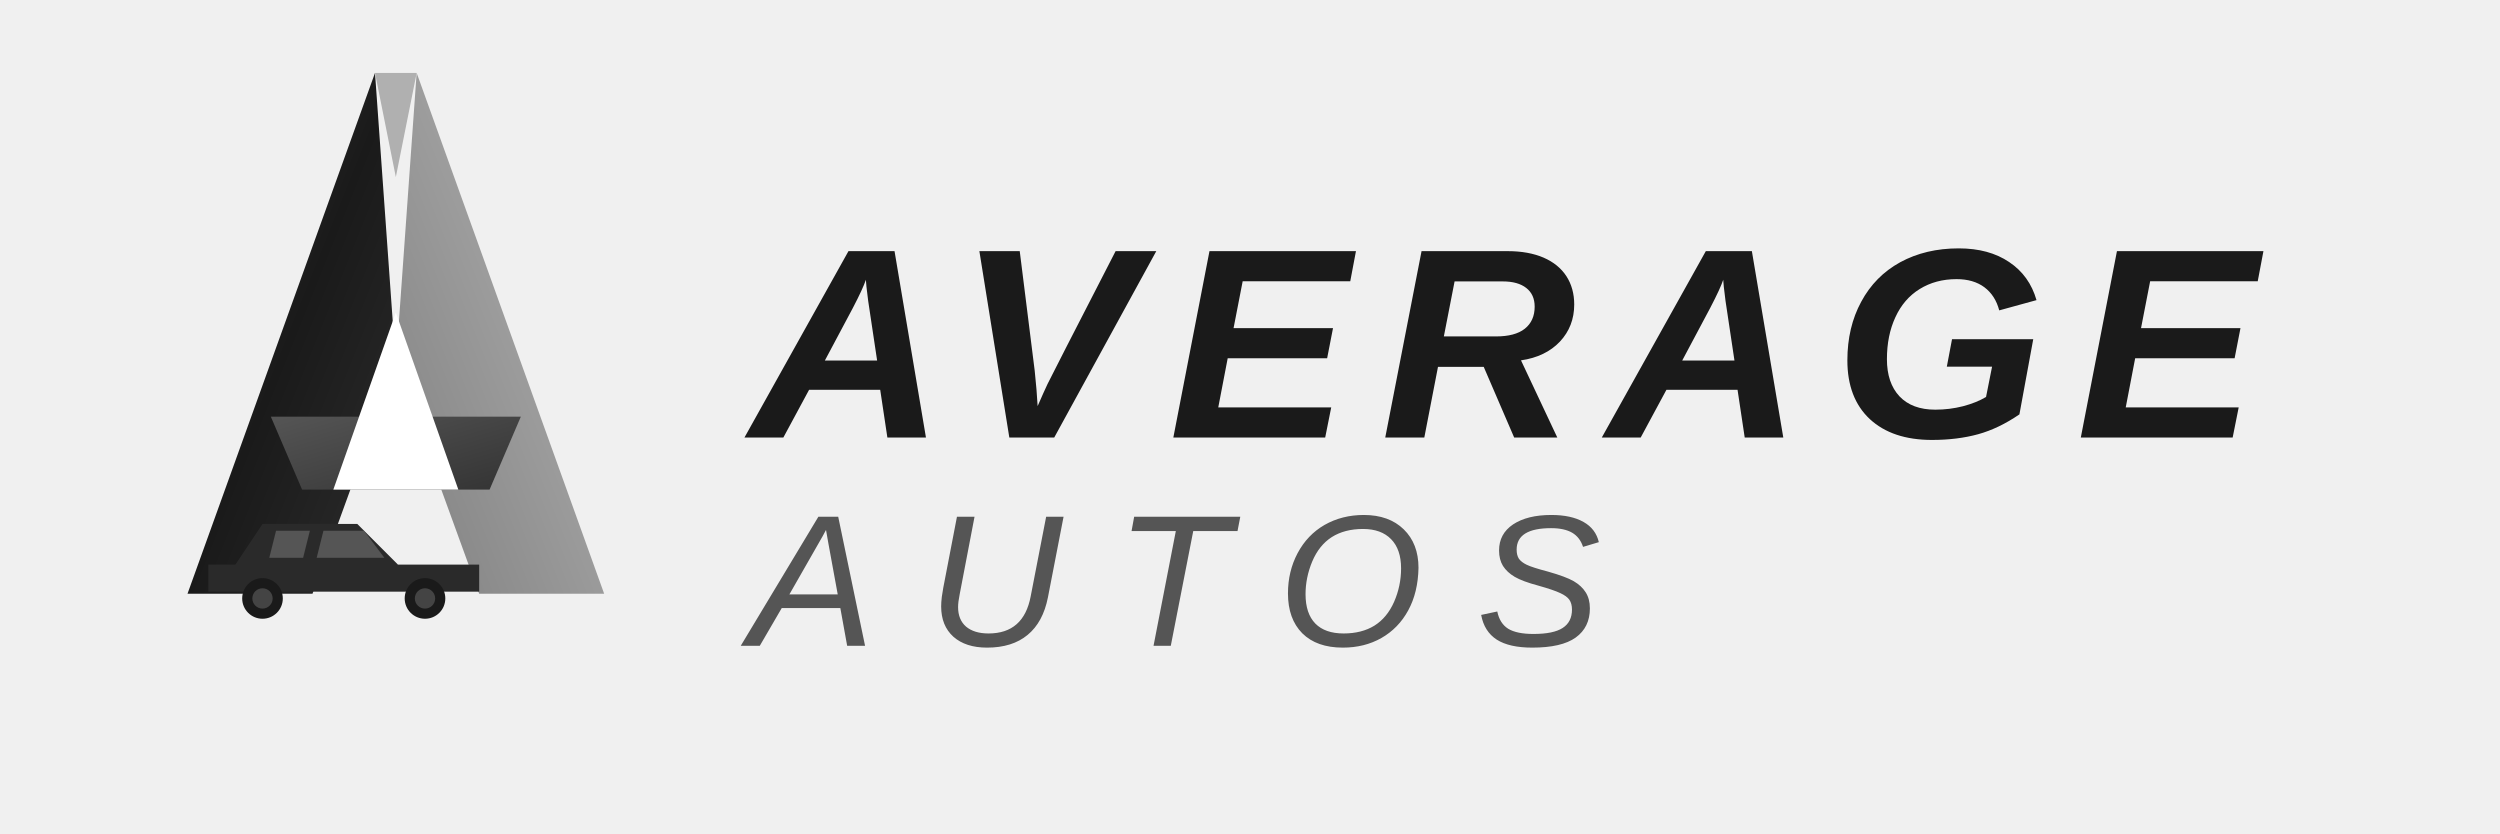
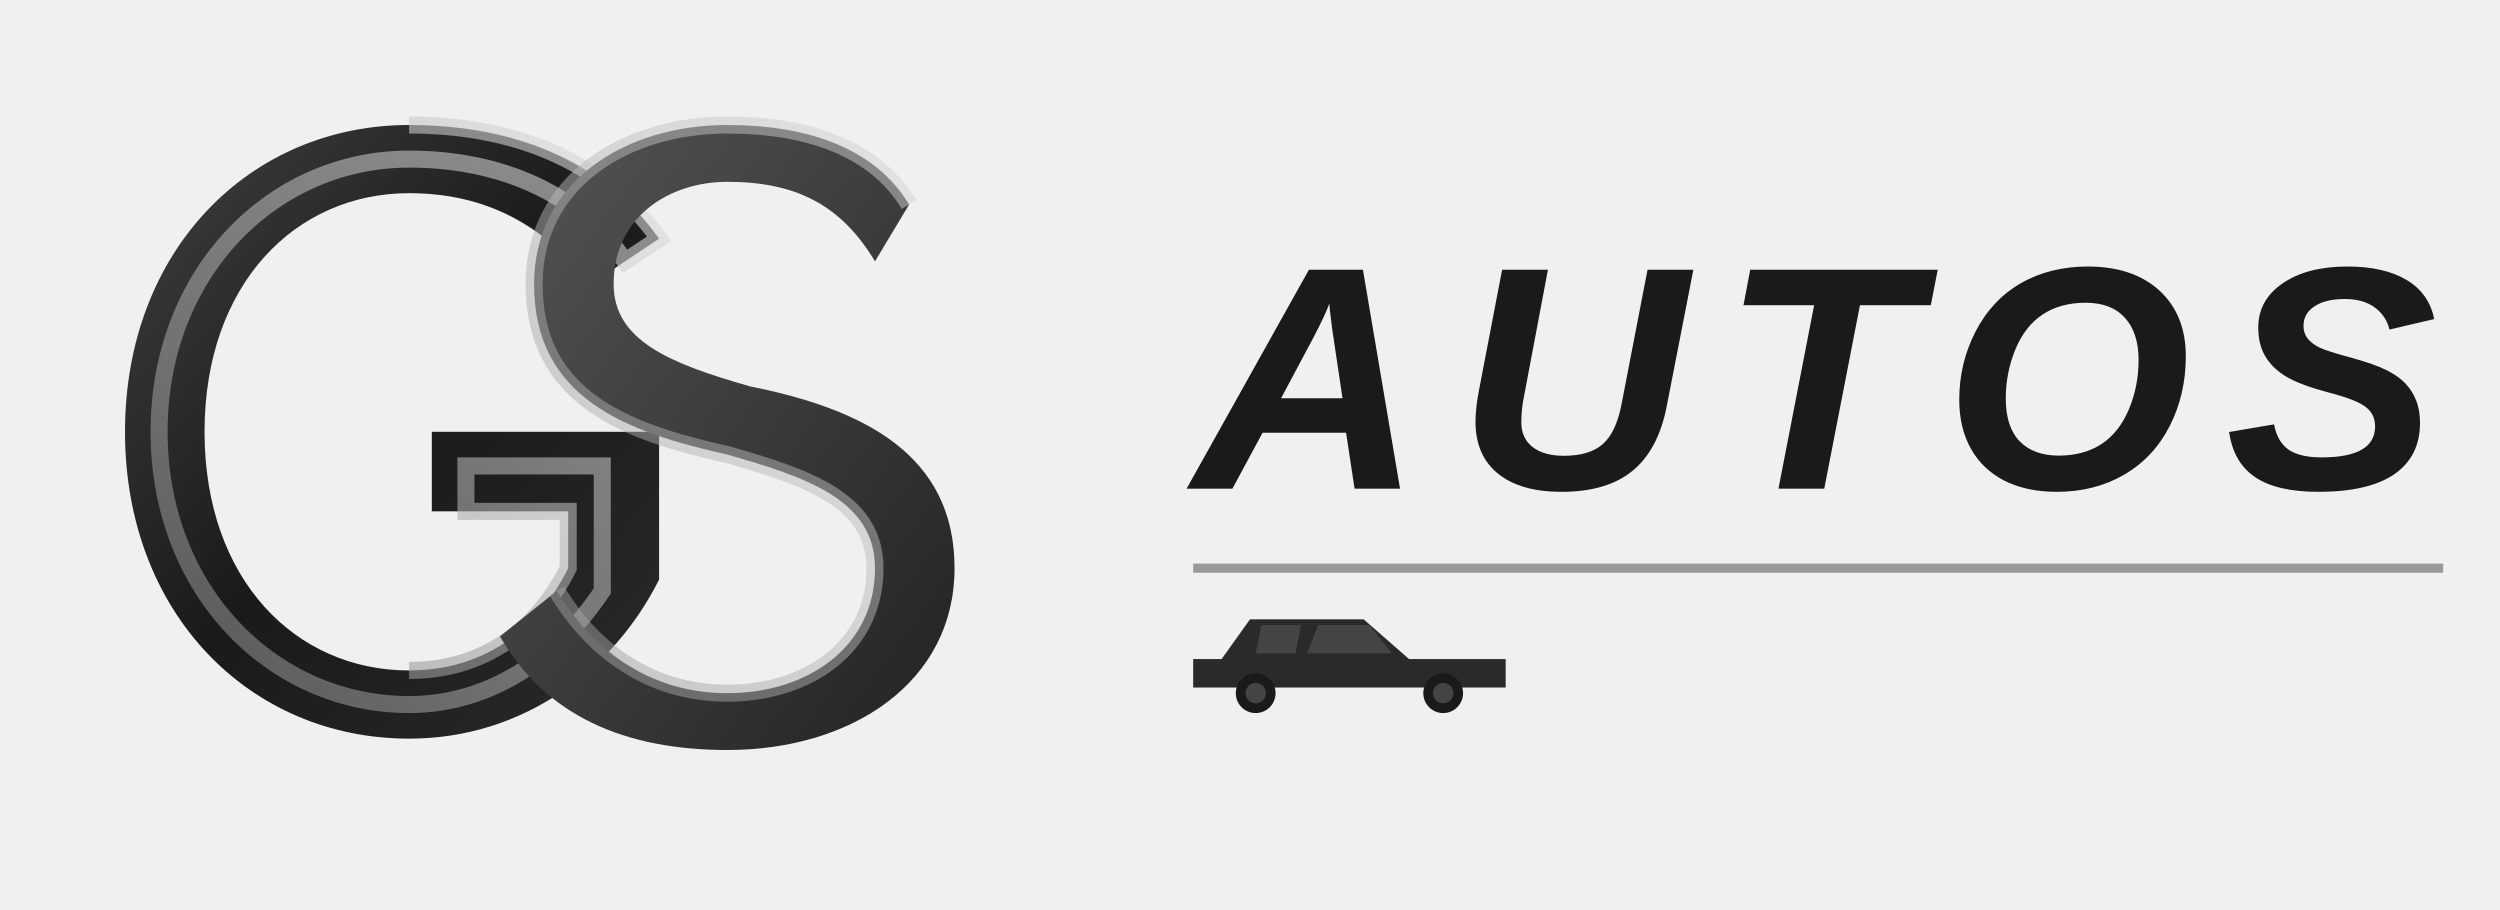
- <svg xmlns="http://www.w3.org/2000/svg" width="240" height="80" viewBox="0 0 240 80">
+ <svg xmlns="http://www.w3.org/2000/svg" width="220" height="80" viewBox="0 0 220 80">
  <defs>
-     <linearGradient id="darkFace" x1="0%" y1="0%" x2="100%" y2="100%">
-       <stop offset="0%" style="stop-color:#3a3a3a" />
+     <linearGradient id="darkG" x1="0%" y1="0%" x2="100%" y2="100%">
+       <stop offset="0%" style="stop-color:#404040" />
      <stop offset="50%" style="stop-color:#1a1a1a" />
-       <stop offset="100%" style="stop-color:#2d2d2d" />
+       <stop offset="100%" style="stop-color:#2a2a2a" />
    </linearGradient>
-     <linearGradient id="lightFace" x1="100%" y1="0%" x2="0%" y2="100%">
-       <stop offset="0%" style="stop-color:#d0d0d0" />
-       <stop offset="40%" style="stop-color:#a0a0a0" />
+     <linearGradient id="lightG" x1="100%" y1="0%" x2="0%" y2="100%">
+       <stop offset="0%" style="stop-color:#e0e0e0" />
+       <stop offset="50%" style="stop-color:#b0b0b0" />
      <stop offset="100%" style="stop-color:#808080" />
    </linearGradient>
-     <linearGradient id="midFace" x1="0%" y1="0%" x2="100%" y2="100%">
-       <stop offset="0%" style="stop-color:#555555" />
-       <stop offset="100%" style="stop-color:#333333" />
+     <linearGradient id="darkS" x1="0%" y1="0%" x2="100%" y2="100%">
+       <stop offset="0%" style="stop-color:#555" />
+       <stop offset="100%" style="stop-color:#222" />
+     </linearGradient>
+     <linearGradient id="lightS" x1="100%" y1="0%" x2="0%" y2="100%">
+       <stop offset="0%" style="stop-color:#d5d5d5" />
+       <stop offset="100%" style="stop-color:#999" />
+     </linearGradient>
+     <linearGradient id="midTone" x1="0%" y1="0%" x2="0%" y2="100%">
+       <stop offset="0%" style="stop-color:#666" />
+       <stop offset="100%" style="stop-color:#333" />
    </linearGradient>
  </defs>
-   <g transform="translate(8, 2)">
-     <path d="M 28 5 L 10 55 L 22 55 L 30 33 L 28 5 Z" fill="url(#darkFace)" />
-     <path d="M 32 5 L 50 55 L 38 55 L 30 33 L 32 5 Z" fill="url(#lightFace)" />
-     <path d="M 18 38 L 42 38 L 39 45 L 21 45 Z" fill="url(#midFace)" />
-     <path d="M 28 5 L 32 5 L 30 15 Z" fill="#b0b0b0" />
-     <path d="M 24 45 L 30 28 L 36 45 Z" fill="white" />
-     <g transform="translate(12, 47) scale(0.65)">
-       <path d="M 0 8 L 4 8 L 8 2 L 22 2 L 28 8 L 40 8 L 40 12 L 0 12 Z" fill="#2a2a2a" />
-       <path d="M 10 3 L 15 3 L 14 7 L 9 7 Z" fill="#666" opacity="0.7" />
-       <path d="M 17 3 L 23 3 L 26 7 L 16 7 Z" fill="#666" opacity="0.7" />
-       <circle cx="8" cy="13" r="3" fill="#1a1a1a" />
-       <circle cx="8" cy="13" r="1.5" fill="#444" />
-       <circle cx="32" cy="13" r="3" fill="#1a1a1a" />
-       <circle cx="32" cy="13" r="1.5" fill="#444" />
-     </g>
+   <g transform="translate(6, 8)">
+     <path d="M 30 3 C 16 3 5 14 5 30 C 5 46 16 57 30 57 C 40 57 48 51 52 43 L 52 30 L 32 30 L 32 37 L 44 37 L 44 42 C 41 48 36 51 30 51 C 20 51 12 43 12 30 C 12 17 20 9 30 9 C 37 9 42 12 46 17 L 52 13 C 47 6 39 3 30 3 Z" fill="url(#darkG)" />
+     <path d="M 30 3 C 39 3 47 6 52 13 L 49 15 C 45 9 38 6 30 6 C 18 6 8 16 8 30 C 8 44 18 54 30 54 C 37 54 43 50 47 44 L 47 33 L 35 33 L 35 37 L 44 37 L 44 42 C 41 48 36 51 30 51" fill="none" stroke="url(#lightG)" stroke-width="1.5" opacity="0.6" />
  </g>
-   <text x="72" y="42" font-family="'Segoe UI', 'Helvetica Neue', Arial, sans-serif" font-size="26" font-weight="700" font-style="italic" fill="#1a1a1a" letter-spacing="3">AVERAGE</text>
-   <text x="72" y="62" font-family="'Segoe UI', 'Helvetica Neue', Arial, sans-serif" font-size="18" font-weight="400" font-style="italic" fill="#555555" letter-spacing="5">AUTOS</text>
+   <g transform="translate(42, 8)">
+     <path d="M 38 10 C 35 5 29 3 22 3 C 13 3 5 8 5 17 C 5 27 13 30 22 32 C 29 34 35 36 35 42 C 35 49 29 53 22 53 C 15 53 10 49 7 44 L 2 48 C 6 55 13 58 22 58 C 33 58 42 52 42 42 C 42 32 34 28 24 26 C 17 24 12 22 12 17 C 12 11 17 8 22 8 C 28 8 32 10 35 15 Z" fill="url(#darkS)" />
+     <path d="M 38 10 C 35 5 29 3 22 3 C 13 3 5 8 5 17 C 5 27 13 30 22 32 C 29 34 35 36 35 42 C 35 49 29 53 22 53 C 15 53 10 49 7 44" fill="none" stroke="url(#lightS)" stroke-width="1.5" opacity="0.5" />
+   </g>
+   <text x="105" y="43" font-family="'Segoe UI', 'Helvetica Neue', Arial, sans-serif" font-size="28" font-weight="700" font-style="italic" fill="#1a1a1a" letter-spacing="3">AUTOS</text>
+   <line x1="105" y1="50" x2="215" y2="50" stroke="#999" stroke-width="0.8" />
+   <g transform="translate(105, 54) scale(0.5)">
+     <path d="M 0 8 L 5 8 L 10 1 L 30 1 L 38 8 L 55 8 L 55 13 L 0 13 Z" fill="#2a2a2a" />
+     <path d="M 12 2 L 19 2 L 18 7 L 11 7 Z" fill="#555" opacity="0.6" />
+     <path d="M 22 2 L 31 2 L 35 7 L 20 7 Z" fill="#555" opacity="0.6" />
+     <circle cx="11" cy="14" r="3.5" fill="#1a1a1a" />
+     <circle cx="11" cy="14" r="1.8" fill="#444" />
+     <circle cx="44" cy="14" r="3.5" fill="#1a1a1a" />
+     <circle cx="44" cy="14" r="1.8" fill="#444" />
+   </g>
</svg>
